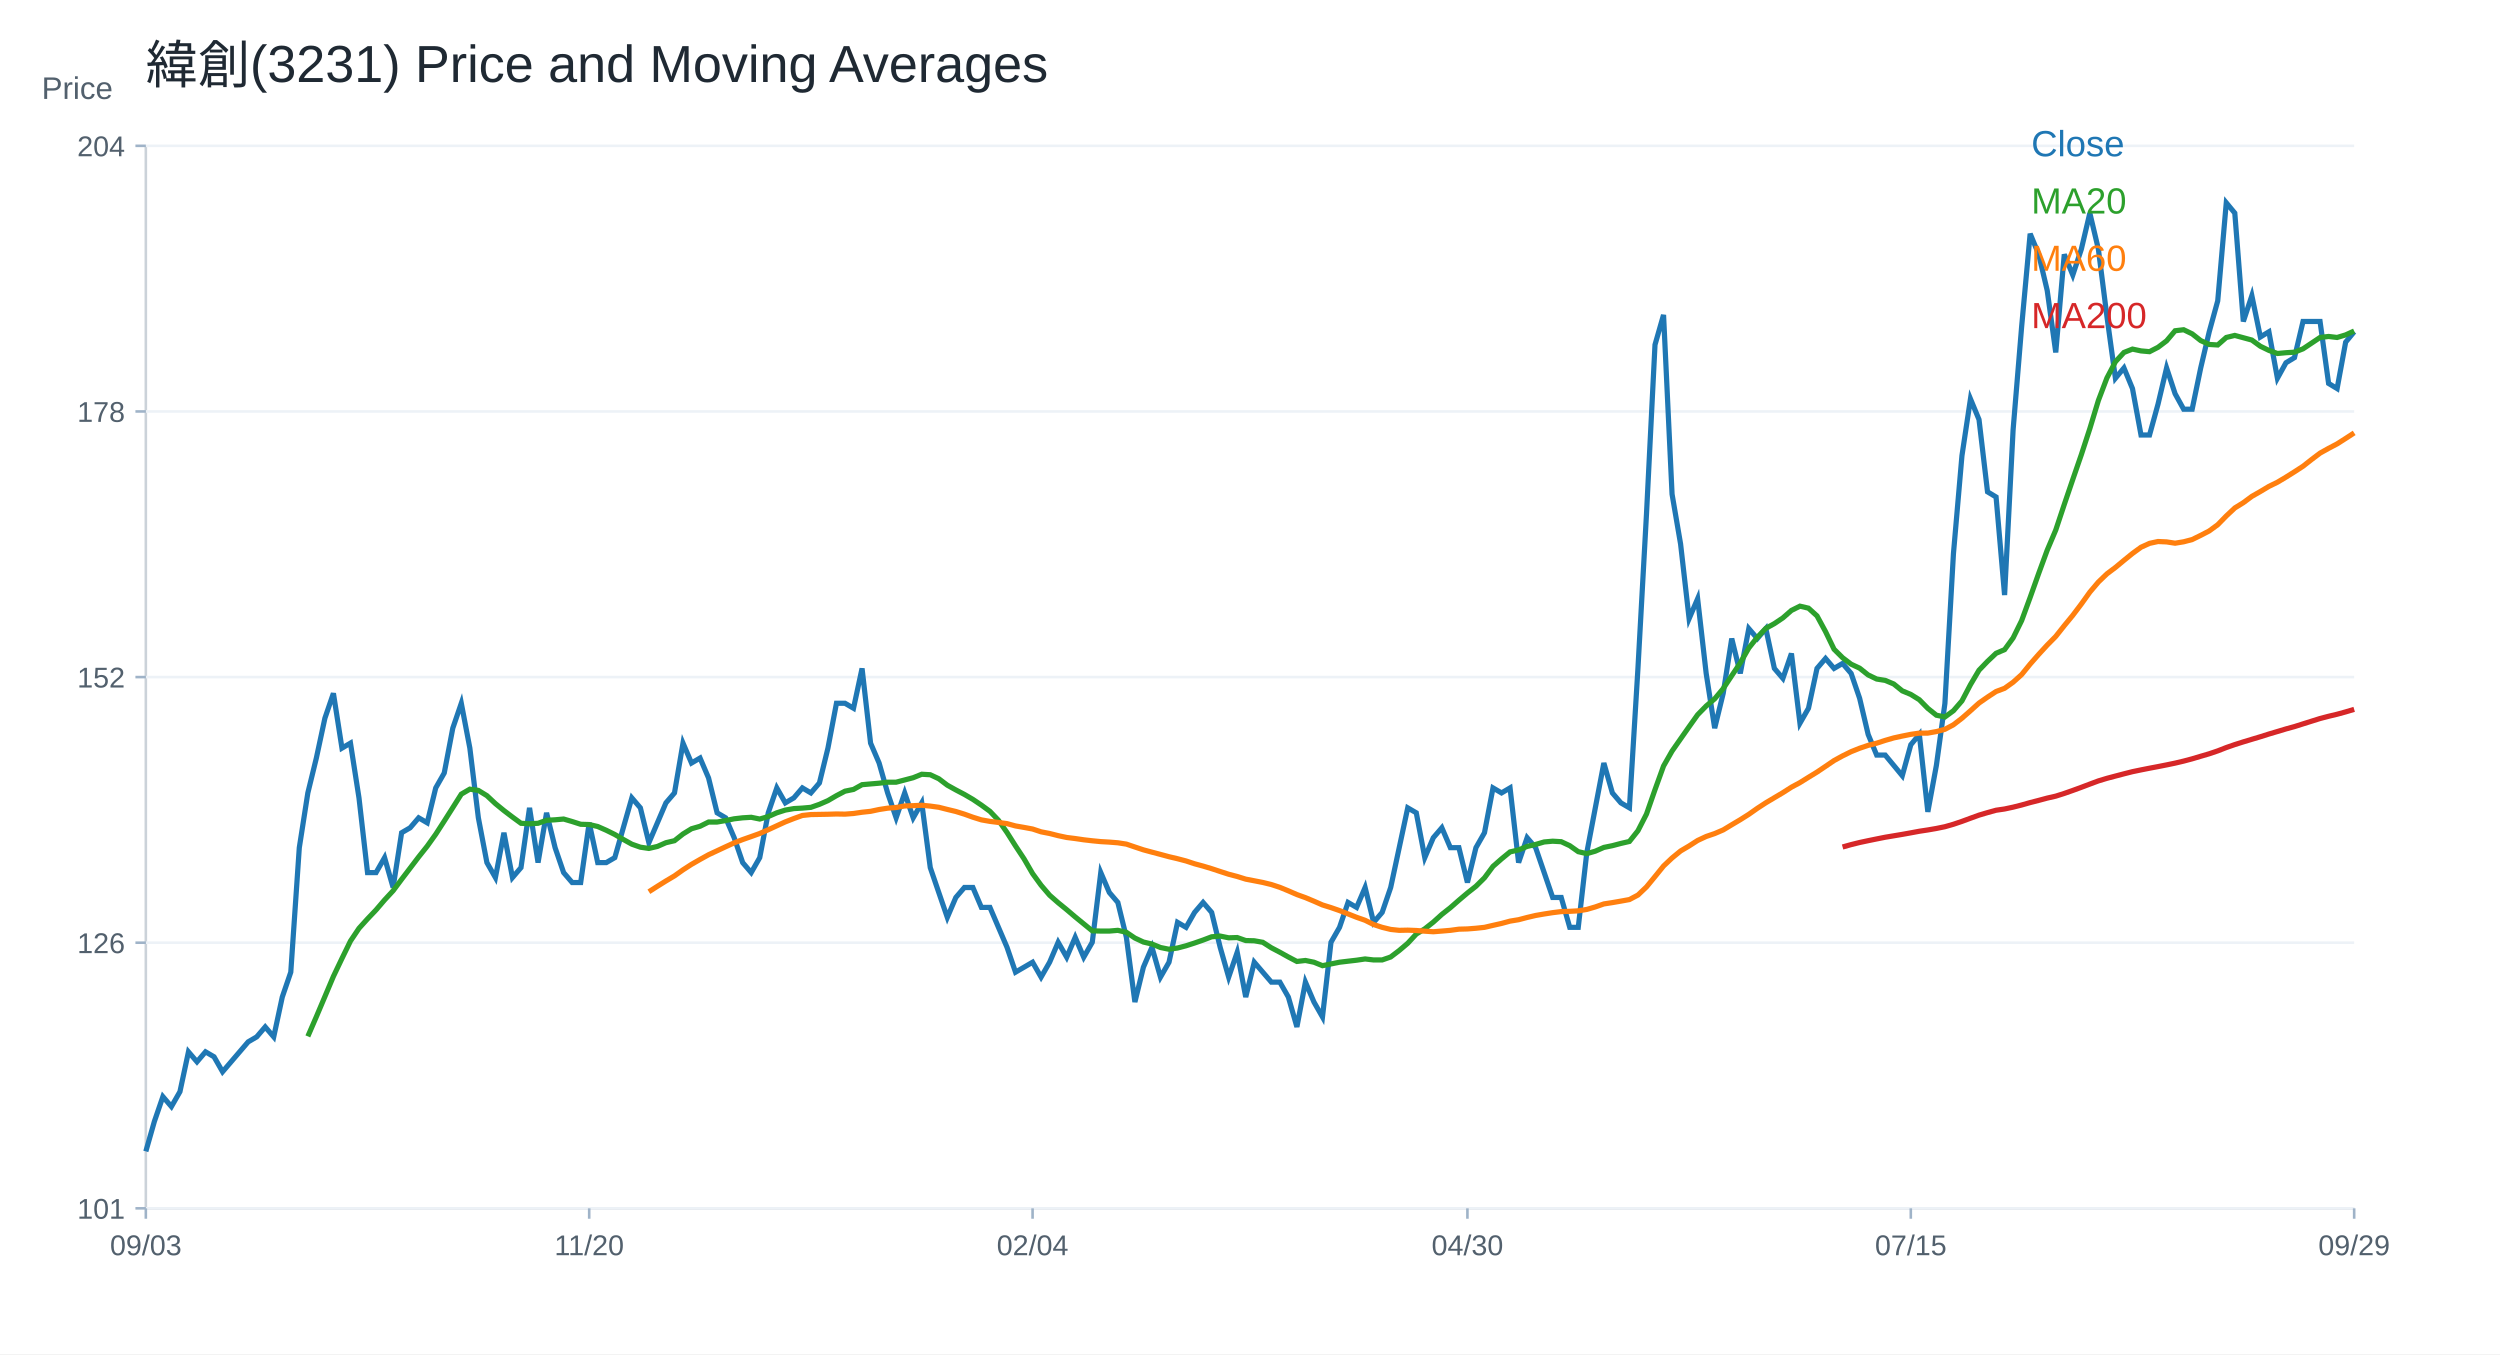
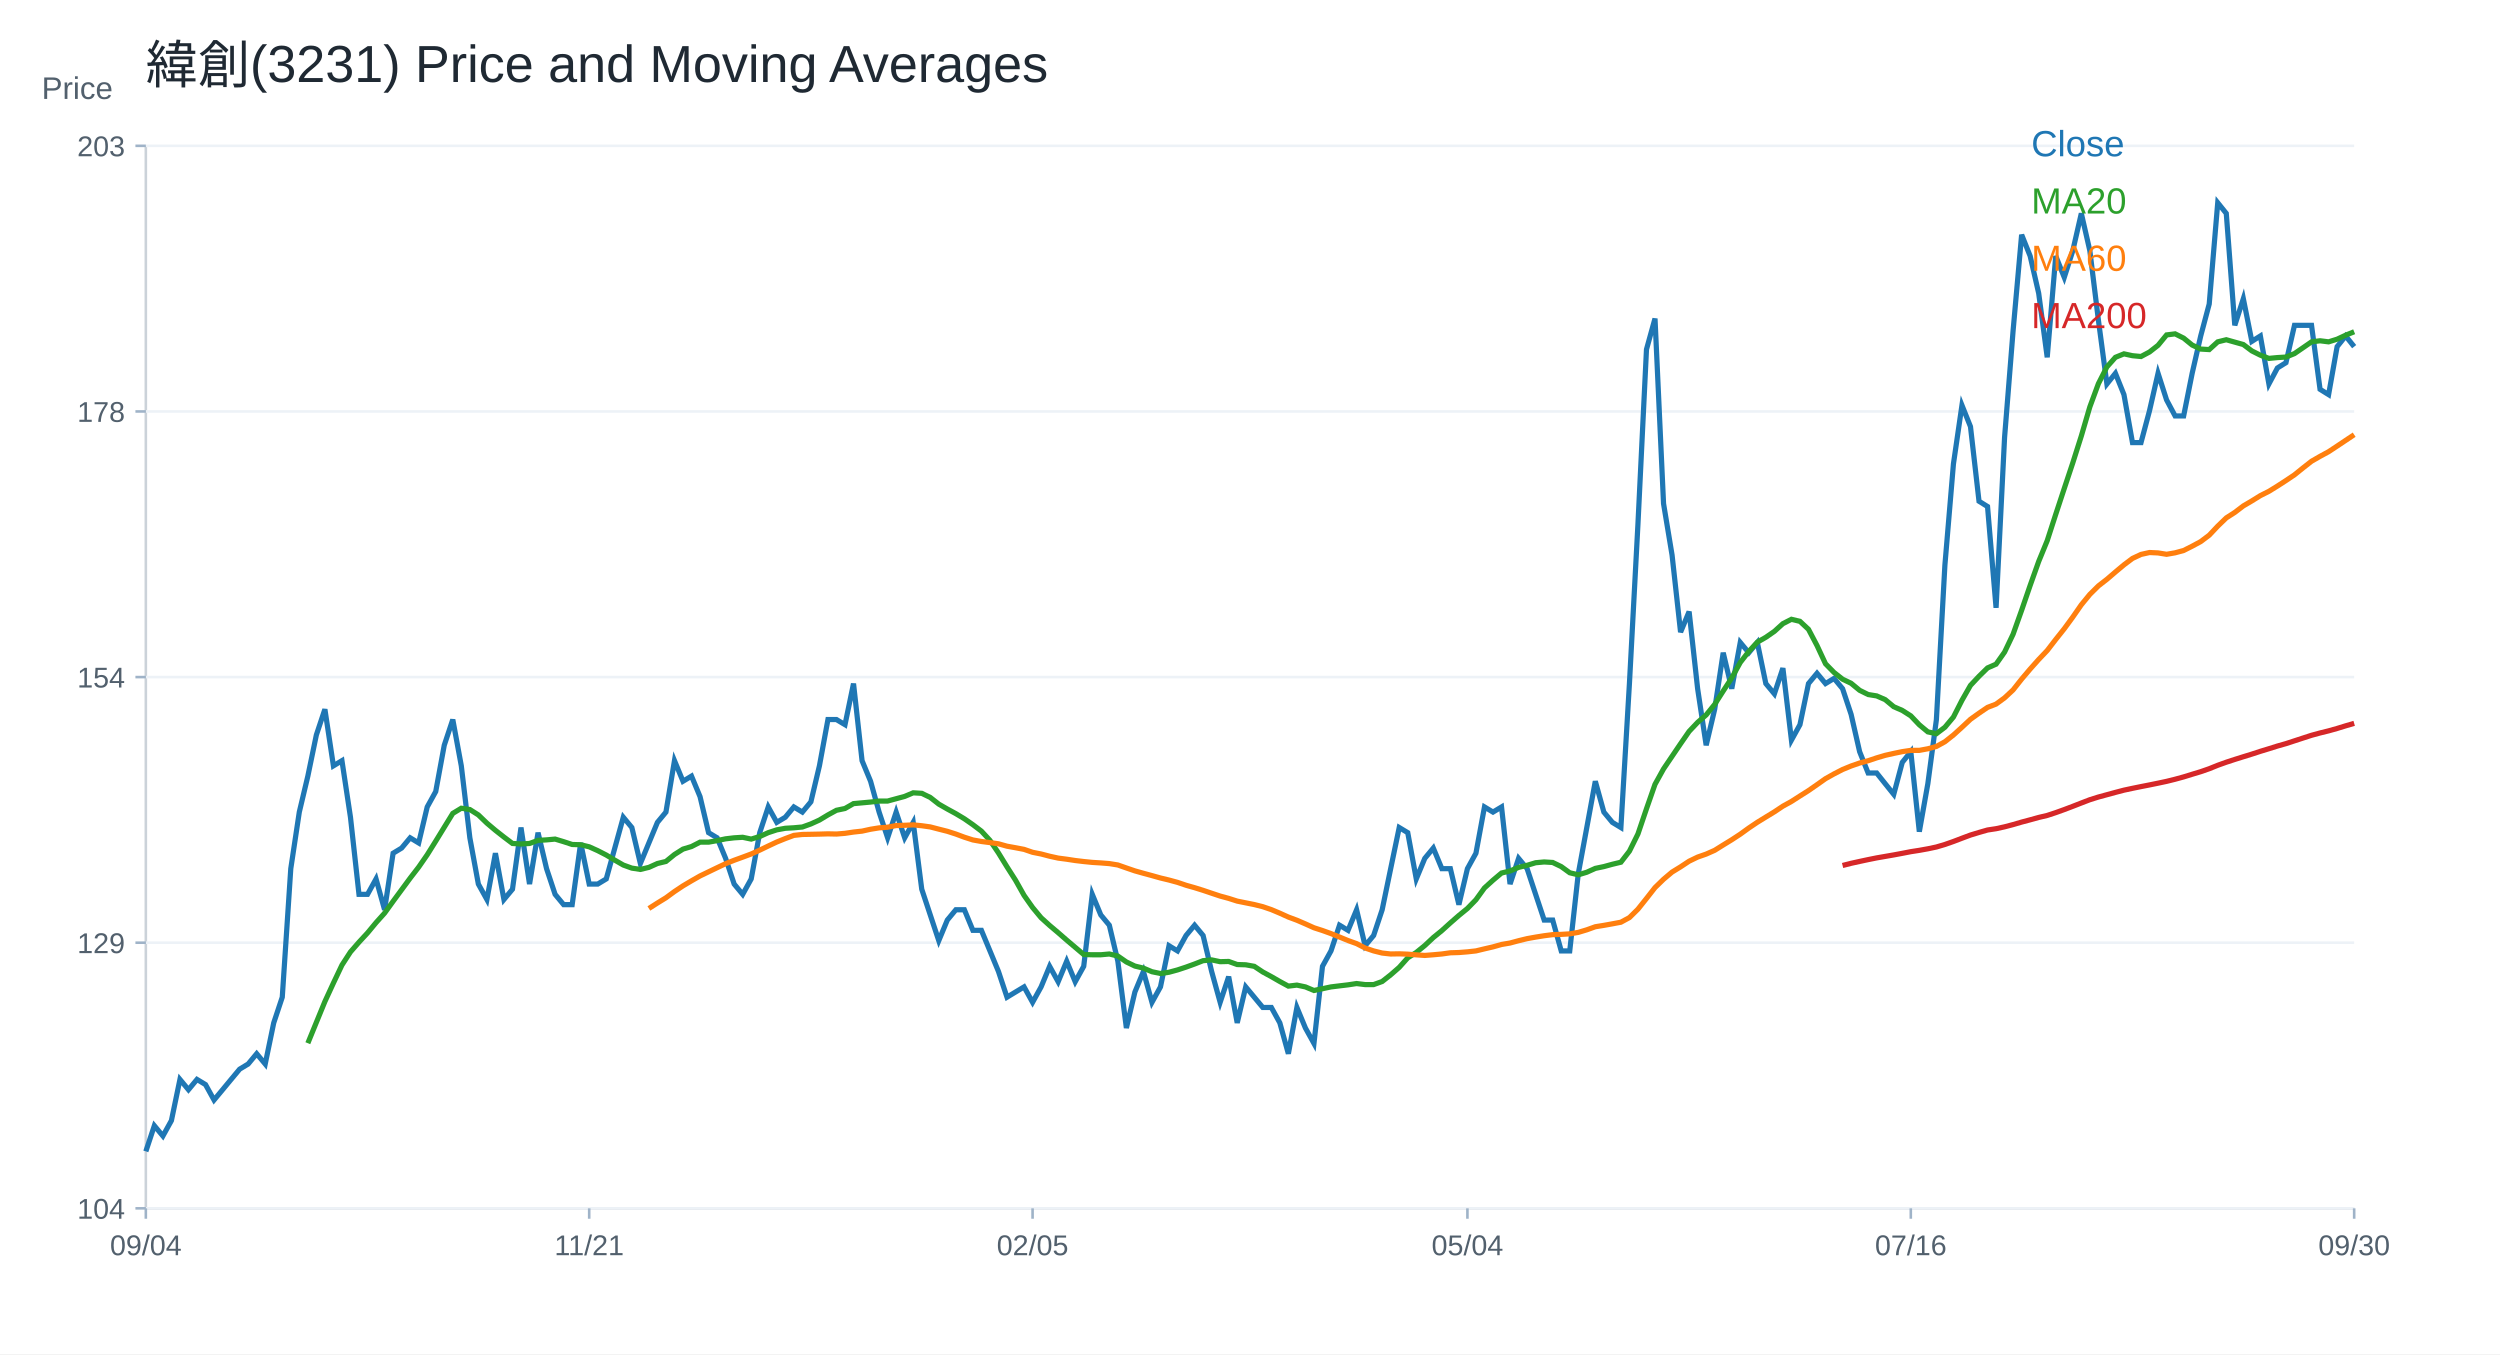
<svg xmlns="http://www.w3.org/2000/svg" width="960" height="520" viewBox="0 0 960 520">
  <rect width="100%" height="100%" fill="white" />
  <text x="56.00" y="32.00" font-size="20" font-family="Arial" fill="#1f2933" text-anchor="start">緯創(3231) Price and Moving Averages</text>
  <line x1="56" y1="464" x2="904" y2="464" stroke="#cbd2d9" />
  <line x1="56" y1="56" x2="56" y2="464" stroke="#cbd2d9" />
  <text x="16.00" y="38.00" font-size="12" font-family="Arial" fill="#52606d" text-anchor="start">Price</text>
  <line x1="56" y1="464.00" x2="904" y2="464.00" stroke="#edf2f7" />
  <line x1="52" y1="464.00" x2="56" y2="464.00" stroke="#9fb3c8" />
-   <text x="48.00" y="468.00" font-size="11" font-family="Arial" fill="#52606d" text-anchor="end">101</text>
+   <text x="48.00" y="468.00" font-size="11" font-family="Arial" fill="#52606d" text-anchor="end">104</text>
  <line x1="56" y1="362.00" x2="904" y2="362.00" stroke="#edf2f7" />
  <line x1="52" y1="362.00" x2="56" y2="362.00" stroke="#9fb3c8" />
-   <text x="48.00" y="366.00" font-size="11" font-family="Arial" fill="#52606d" text-anchor="end">126</text>
+   <text x="48.00" y="366.00" font-size="11" font-family="Arial" fill="#52606d" text-anchor="end">129</text>
  <line x1="56" y1="260.00" x2="904" y2="260.00" stroke="#edf2f7" />
  <line x1="52" y1="260.00" x2="56" y2="260.00" stroke="#9fb3c8" />
-   <text x="48.00" y="264.00" font-size="11" font-family="Arial" fill="#52606d" text-anchor="end">152</text>
+   <text x="48.00" y="264.00" font-size="11" font-family="Arial" fill="#52606d" text-anchor="end">154</text>
  <line x1="56" y1="158.00" x2="904" y2="158.00" stroke="#edf2f7" />
  <line x1="52" y1="158.00" x2="56" y2="158.00" stroke="#9fb3c8" />
  <text x="48.00" y="162.00" font-size="11" font-family="Arial" fill="#52606d" text-anchor="end">178</text>
  <line x1="56" y1="56.00" x2="904" y2="56.00" stroke="#edf2f7" />
  <line x1="52" y1="56.00" x2="56" y2="56.00" stroke="#9fb3c8" />
-   <text x="48.00" y="60.00" font-size="11" font-family="Arial" fill="#52606d" text-anchor="end">204</text>
+   <text x="48.00" y="60.00" font-size="11" font-family="Arial" fill="#52606d" text-anchor="end">203</text>
  <line x1="56.00" y1="464" x2="56.00" y2="468" stroke="#9fb3c8" />
-   <text x="56.00" y="482.00" font-size="11" font-family="Arial" fill="#52606d" text-anchor="middle">09/03</text>
+   <text x="56.00" y="482.00" font-size="11" font-family="Arial" fill="#52606d" text-anchor="middle">09/04</text>
  <line x1="226.25" y1="464" x2="226.25" y2="468" stroke="#9fb3c8" />
-   <text x="226.25" y="482.00" font-size="11" font-family="Arial" fill="#52606d" text-anchor="middle">11/20</text>
+   <text x="226.25" y="482.00" font-size="11" font-family="Arial" fill="#52606d" text-anchor="middle">11/21</text>
  <line x1="396.51" y1="464" x2="396.51" y2="468" stroke="#9fb3c8" />
-   <text x="396.51" y="482.00" font-size="11" font-family="Arial" fill="#52606d" text-anchor="middle">02/04</text>
+   <text x="396.51" y="482.00" font-size="11" font-family="Arial" fill="#52606d" text-anchor="middle">02/05</text>
  <line x1="563.49" y1="464" x2="563.49" y2="468" stroke="#9fb3c8" />
-   <text x="563.49" y="482.00" font-size="11" font-family="Arial" fill="#52606d" text-anchor="middle">04/30</text>
+   <text x="563.49" y="482.00" font-size="11" font-family="Arial" fill="#52606d" text-anchor="middle">05/04</text>
  <line x1="733.75" y1="464" x2="733.75" y2="468" stroke="#9fb3c8" />
-   <text x="733.75" y="482.00" font-size="11" font-family="Arial" fill="#52606d" text-anchor="middle">07/15</text>
+   <text x="733.75" y="482.00" font-size="11" font-family="Arial" fill="#52606d" text-anchor="middle">07/16</text>
  <line x1="904.00" y1="464" x2="904.00" y2="468" stroke="#9fb3c8" />
-   <text x="904.00" y="482.00" font-size="11" font-family="Arial" fill="#52606d" text-anchor="middle">09/29</text>
-   <polyline fill="none" stroke="#1f77b4" stroke-width="2" points="56.00,442.14 59.27,430.67 62.55,421.11 65.82,424.93 69.10,419.20 72.37,403.90 75.64,407.73 78.92,403.90 82.19,405.81 85.47,411.55 88.74,407.73 92.02,403.90 95.29,400.08 98.56,398.17 101.84,394.34 105.11,398.17 108.39,382.87 111.66,373.31 114.93,325.51 118.21,304.48 121.48,291.09 124.76,275.80 128.03,266.23 131.31,287.27 134.58,285.36 137.85,306.39 141.13,335.07 144.40,335.07 147.68,329.33 150.95,340.80 154.22,319.77 157.50,317.86 160.77,314.04 164.05,315.95 167.32,302.56 170.59,296.83 173.87,279.62 177.14,270.06 180.42,287.27 183.69,314.04 186.97,331.24 190.24,336.98 193.51,319.77 196.79,336.98 200.06,333.16 203.34,310.21 206.61,331.24 209.88,312.12 213.16,325.51 216.43,335.07 219.71,338.89 222.98,338.89 226.25,315.95 229.53,331.24 232.80,331.24 236.08,329.33 239.35,317.86 242.63,306.39 245.90,310.21 249.17,323.60 252.45,315.95 255.72,308.30 259.00,304.48 262.27,285.36 265.54,293.00 268.82,291.09 272.09,298.74 275.37,312.12 278.64,314.04 281.92,321.68 285.19,331.24 288.46,335.07 291.74,329.33 295.01,312.12 298.29,302.56 301.56,308.30 304.83,306.39 308.11,302.56 311.38,304.48 314.66,300.65 317.93,287.27 321.20,270.06 324.48,270.06 327.75,271.97 331.03,256.67 334.30,285.36 337.58,293.00 340.85,304.48 344.12,314.04 347.40,304.48 350.67,314.04 353.95,308.30 357.22,333.16 360.49,342.72 363.77,352.28 367.04,344.63 370.32,340.80 373.59,340.80 376.86,348.45 380.14,348.45 383.41,356.10 386.69,363.75 389.96,373.31 393.24,371.40 396.51,369.49 399.78,375.22 403.06,369.49 406.33,361.84 409.61,367.57 412.88,359.93 416.15,367.57 419.43,361.84 422.70,335.07 425.98,342.72 429.25,346.54 432.53,359.93 435.80,384.78 439.07,371.40 442.35,363.75 445.62,375.22 448.90,369.49 452.17,354.19 455.44,356.10 458.72,350.36 461.99,346.54 465.27,350.36 468.54,363.75 471.81,375.22 475.09,365.66 478.36,382.87 481.64,369.49 484.91,373.31 488.19,377.13 491.46,377.13 494.73,382.87 498.01,394.34 501.28,377.13 504.56,384.78 507.83,390.52 511.10,361.84 514.38,356.10 517.65,346.54 520.93,348.45 524.20,340.80 527.47,354.19 530.75,350.36 534.02,340.80 537.30,325.51 540.57,310.21 543.85,312.12 547.12,329.33 550.39,321.68 553.67,317.86 556.94,325.51 560.22,325.51 563.49,338.89 566.76,325.51 570.04,319.77 573.31,302.56 576.59,304.48 579.86,302.56 583.14,331.24 586.41,321.68 589.68,325.51 592.96,335.07 596.23,344.63 599.51,344.63 602.78,356.10 606.05,356.10 609.33,327.42 612.60,310.21 615.88,293.00 619.15,304.48 622.42,308.30 625.70,310.21 628.97,256.67 632.25,197.40 635.52,132.39 638.80,120.92 642.07,189.75 645.34,208.87 648.62,237.55 651.89,229.91 655.17,258.59 658.44,279.62 661.71,266.23 664.99,245.20 668.26,258.59 671.54,241.38 674.81,245.20 678.08,241.38 681.36,256.67 684.63,260.50 687.91,250.94 691.18,277.71 694.46,271.97 697.73,256.67 701.00,252.85 704.28,256.67 707.55,254.76 710.83,258.59 714.10,268.15 717.37,282.02 720.65,289.95 723.92,289.95 727.20,293.91 730.47,297.88 733.75,285.98 737.02,282.02 740.29,311.75 743.57,293.91 746.84,270.13 750.12,212.64 753.39,174.98 756.66,153.18 759.94,161.11 763.21,188.86 766.49,190.84 769.76,228.50 773.03,165.07 776.31,125.43 779.58,89.75 782.86,97.68 786.13,111.55 789.41,135.34 792.68,97.68 795.95,105.61 799.23,95.70 802.50,81.82 805.78,95.70 809.05,121.46 812.32,145.25 815.60,141.29 818.87,149.21 822.15,167.05 825.42,167.05 828.69,155.16 831.97,141.29 835.24,151.20 838.52,157.14 841.79,157.14 845.07,141.29 848.34,127.41 851.61,115.52 854.89,77.86 858.16,81.82 861.44,123.45 864.71,113.54 867.98,129.39 871.26,127.41 874.53,145.25 877.81,139.30 881.08,137.32 884.36,123.45 887.63,123.45 890.90,123.45 894.18,147.23 897.45,149.21 900.73,131.38 904.00,127.41" />
+   <text x="904.00" y="482.00" font-size="11" font-family="Arial" fill="#52606d" text-anchor="middle">09/30</text>
+   <polyline fill="none" stroke="#1f77b4" stroke-width="2" points="56.00,442.14 59.27,432.27 62.55,436.22 65.82,430.30 69.10,414.50 72.37,418.45 75.64,414.50 78.92,416.48 82.19,422.40 85.47,418.45 88.74,414.50 92.02,410.56 95.29,408.58 98.56,404.63 101.84,408.58 105.11,392.79 108.39,382.92 111.66,333.56 114.93,311.84 118.21,298.03 121.48,282.23 124.76,272.36 128.03,294.08 131.31,292.10 134.58,313.82 137.85,343.43 141.13,343.43 144.40,337.51 147.68,349.35 150.95,327.64 154.22,325.66 157.50,321.72 160.77,323.69 164.05,309.87 167.32,303.95 170.59,286.18 173.87,276.31 177.14,294.08 180.42,321.72 183.69,339.48 186.97,345.41 190.24,327.64 193.51,345.41 196.79,341.46 200.06,317.77 203.34,339.48 206.61,319.74 209.88,333.56 213.16,343.43 216.43,347.38 219.71,347.38 222.98,323.69 226.25,339.48 229.53,339.48 232.80,337.51 236.08,325.66 239.35,313.82 242.63,317.77 245.90,331.59 249.17,323.69 252.45,315.79 255.72,311.84 259.00,292.10 262.27,300.00 265.54,298.03 268.82,305.92 272.09,319.74 275.37,321.72 278.64,329.61 281.92,339.48 285.19,343.43 288.46,337.51 291.74,319.74 295.01,309.87 298.29,315.79 301.56,313.82 304.83,309.87 308.11,311.84 311.38,307.90 314.66,294.08 317.93,276.31 321.20,276.31 324.48,278.28 327.75,262.49 331.03,292.10 334.30,300.00 337.58,311.84 340.85,321.72 344.12,311.84 347.40,321.72 350.67,315.79 353.95,341.46 357.22,351.33 360.49,361.20 363.77,353.30 367.04,349.35 370.32,349.35 373.59,357.25 376.86,357.25 380.14,365.15 383.41,373.05 386.69,382.92 389.96,380.94 393.24,378.97 396.51,384.89 399.78,378.97 403.06,371.07 406.33,376.99 409.61,369.10 412.88,376.99 416.15,371.07 419.43,343.43 422.70,351.33 425.98,355.28 429.25,369.10 432.53,394.76 435.80,380.94 439.07,373.05 442.35,384.89 445.62,378.97 448.90,363.17 452.17,365.15 455.44,359.23 458.72,355.28 461.99,359.23 465.27,373.05 468.54,384.89 471.81,375.02 475.09,392.79 478.36,378.97 481.64,382.92 484.91,386.86 488.19,386.86 491.46,392.79 494.73,404.63 498.01,386.86 501.28,394.76 504.56,400.68 507.83,371.07 511.10,365.15 514.38,355.28 517.65,357.25 520.93,349.35 524.20,363.17 527.47,359.23 530.75,349.35 534.02,333.56 537.30,317.77 540.57,319.74 543.85,337.51 547.12,329.61 550.39,325.66 553.67,333.56 556.94,333.56 560.22,347.38 563.49,333.56 566.76,327.64 570.04,309.87 573.31,311.84 576.59,309.87 579.86,339.48 583.14,329.61 586.41,333.56 589.68,343.43 592.96,353.30 596.23,353.30 599.51,365.15 602.78,365.15 606.05,335.54 609.33,317.77 612.60,300.00 615.88,311.84 619.15,315.79 622.42,317.77 625.70,262.49 628.97,201.29 632.25,134.17 635.52,122.32 638.80,193.39 642.07,213.13 645.34,242.75 648.62,234.85 651.89,264.46 655.17,286.18 658.44,272.36 661.71,250.64 664.99,264.46 668.26,246.70 671.54,250.64 674.81,246.70 678.08,262.49 681.36,266.44 684.63,256.57 687.91,284.21 691.18,278.28 694.46,262.49 697.73,258.54 701.00,262.49 704.28,260.51 707.55,264.46 710.83,274.33 714.10,288.66 717.37,296.84 720.65,296.84 723.92,300.94 727.20,305.03 730.47,292.75 733.75,288.66 737.02,319.36 740.29,300.94 743.57,276.38 746.84,217.03 750.12,178.14 753.39,155.63 756.66,163.81 759.94,192.47 763.21,194.51 766.49,233.40 769.76,167.91 773.03,126.98 776.31,90.14 779.58,98.32 782.86,112.65 786.13,137.21 789.41,98.32 792.68,106.51 795.95,96.28 799.23,81.95 802.50,96.28 805.78,122.88 809.05,147.44 812.32,143.35 815.60,151.54 818.87,169.95 822.15,169.95 825.42,157.68 828.69,143.35 831.97,153.58 835.24,159.72 838.52,159.72 841.79,143.35 845.07,129.02 848.34,116.74 851.61,77.86 854.89,81.95 858.16,124.93 861.44,114.70 864.71,131.07 867.98,129.02 871.26,147.44 874.53,141.30 877.81,139.26 881.08,124.93 884.36,124.93 887.63,124.93 890.90,149.49 894.18,151.54 897.45,133.12 900.73,129.02 904.00,133.12" />
  <text x="780.00" y="60.00" font-size="14" font-family="Arial" fill="#1f77b4" text-anchor="start">Close</text>
-   <polyline fill="none" stroke="#2ca02c" stroke-width="2" points="118.21,397.97 121.48,390.42 124.76,382.68 128.03,374.93 131.31,368.05 134.58,361.36 137.85,356.48 141.13,352.85 144.40,349.41 147.68,345.58 150.95,342.05 154.22,337.65 157.50,333.35 160.77,329.05 164.05,324.93 167.32,320.35 170.59,315.28 173.87,310.12 177.14,304.95 180.42,303.04 183.69,303.52 186.97,305.53 190.24,308.59 193.51,311.26 196.79,313.75 200.06,316.14 203.34,316.33 206.61,316.14 209.88,314.99 213.16,314.80 216.43,314.51 219.71,315.47 222.98,316.52 226.25,316.62 229.53,317.38 232.80,318.82 236.08,320.44 239.35,322.35 242.63,324.17 245.90,325.32 249.17,325.80 252.45,325.03 255.72,323.60 259.00,322.83 262.27,320.25 265.54,318.24 268.82,317.29 272.09,315.66 275.37,315.66 278.64,315.09 281.92,314.42 285.19,314.04 288.46,313.84 291.74,314.51 295.01,313.56 298.29,312.12 301.56,311.07 304.83,310.50 308.11,310.31 311.38,310.02 314.66,308.87 317.93,307.44 321.20,305.53 324.48,303.81 327.75,303.14 331.03,301.32 334.30,301.03 337.58,300.75 340.85,300.36 344.12,300.36 347.40,299.50 350.67,298.64 353.95,297.31 357.22,297.50 360.49,299.03 363.77,301.51 367.04,303.33 370.32,305.05 373.59,306.96 376.86,309.16 380.14,311.55 383.41,314.99 386.69,319.68 389.96,324.84 393.24,329.81 396.51,335.45 399.78,339.94 403.06,343.77 406.33,346.64 409.61,349.31 412.88,352.09 416.15,354.76 419.43,357.44 422.70,357.53 425.98,357.53 429.25,357.25 432.53,358.01 435.80,360.21 439.07,361.74 442.35,362.51 445.62,363.84 448.90,364.51 452.17,364.04 455.44,363.18 458.72,362.12 461.99,360.98 465.27,359.73 468.54,359.45 471.81,360.12 475.09,360.02 478.36,361.17 481.64,361.26 484.91,361.84 488.19,363.94 491.46,365.66 494.73,367.48 498.01,369.20 501.28,368.82 504.56,369.49 507.83,370.82 511.10,370.15 514.38,369.49 517.65,369.10 520.93,368.72 524.20,368.24 527.47,368.62 530.75,368.62 534.02,367.48 537.30,364.99 540.57,362.22 543.85,358.68 547.12,356.67 550.39,354.09 553.67,351.13 556.94,348.55 560.22,345.68 563.49,342.91 566.76,340.33 570.04,337.08 573.31,332.68 576.59,329.81 579.86,327.13 583.14,326.37 586.41,325.03 589.68,324.27 592.96,323.31 596.23,323.02 599.51,323.21 602.78,324.74 606.05,327.04 609.33,327.80 612.60,326.85 615.88,325.41 619.15,324.74 622.42,323.88 625.70,323.12 628.97,319.01 632.25,312.60 635.52,303.23 638.80,294.15 642.07,288.41 645.34,283.73 648.62,279.05 651.89,274.46 655.17,271.11 658.44,268.34 661.71,264.42 664.99,259.45 668.26,254.57 671.54,248.84 674.81,244.72 678.08,241.28 681.36,239.47 684.63,237.27 687.91,234.40 691.18,232.77 694.46,233.54 697.73,236.50 701.00,242.53 704.28,249.31 707.55,252.56 710.83,255.05 714.10,256.58 717.37,259.18 720.65,260.75 723.92,261.27 727.20,262.65 730.47,265.29 733.75,266.66 737.02,268.69 740.29,272.02 743.57,274.64 746.84,275.32 750.12,272.92 753.39,269.13 756.66,262.90 759.94,257.36 763.21,253.96 766.49,250.86 769.76,249.46 773.03,244.97 776.31,238.31 779.58,229.39 782.86,220.18 786.13,211.26 789.41,203.53 792.68,193.71 795.95,184.10 799.23,174.59 802.50,164.58 805.78,153.77 809.05,145.15 812.32,138.91 815.60,135.34 818.87,134.05 822.15,134.75 825.42,135.04 828.69,133.36 831.97,130.88 835.24,127.01 838.52,126.62 841.79,128.20 845.07,130.78 848.34,132.27 851.61,132.47 854.89,129.59 858.16,128.80 861.44,129.69 864.71,130.58 867.98,132.96 871.26,134.55 874.53,135.74 877.81,135.44 881.08,135.24 884.36,133.95 887.63,131.77 890.90,129.59 894.18,129.20 897.45,129.59 900.73,128.60 904.00,127.11" />
+   <polyline fill="none" stroke="#2ca02c" stroke-width="2" points="118.21,400.59 121.48,392.59 124.76,384.59 128.03,377.49 131.31,370.58 134.58,365.54 137.85,361.79 141.13,358.24 144.40,354.29 147.68,350.64 150.95,346.10 154.22,341.66 157.50,337.21 160.77,332.97 164.05,328.23 167.32,323.00 170.59,317.67 173.87,312.34 177.14,310.36 180.42,310.86 183.69,312.93 186.97,316.09 190.24,318.85 193.51,321.42 196.79,323.89 200.06,324.08 203.34,323.89 206.61,322.70 209.88,322.51 213.16,322.21 216.43,323.20 219.71,324.28 222.98,324.38 226.25,325.17 229.53,326.65 232.80,328.33 236.08,330.30 239.35,332.18 242.63,333.36 245.90,333.86 249.17,333.07 252.45,331.59 255.72,330.80 259.00,328.13 262.27,326.06 265.54,325.07 268.82,323.39 272.09,323.39 275.37,322.80 278.64,322.11 281.92,321.72 285.19,321.52 288.46,322.21 291.74,321.22 295.01,319.74 298.29,318.66 301.56,318.06 304.83,317.87 308.11,317.57 311.38,316.39 314.66,314.90 317.93,312.93 321.20,311.15 324.48,310.46 327.75,308.59 331.03,308.29 334.30,307.99 337.58,307.60 340.85,307.60 344.12,306.71 347.40,305.82 350.67,304.44 353.95,304.64 357.22,306.22 360.49,308.78 363.77,310.66 367.04,312.44 370.32,314.41 373.59,316.68 376.86,319.15 380.14,322.70 383.41,327.54 386.69,332.87 389.96,338.00 393.24,343.83 396.51,348.47 399.78,352.41 403.06,355.38 406.33,358.14 409.61,361.00 412.88,363.77 416.15,366.53 419.43,366.63 422.70,366.63 425.98,366.33 429.25,367.12 432.53,369.39 435.80,370.97 439.07,371.76 442.35,373.14 445.62,373.83 448.90,373.34 452.17,372.45 455.44,371.37 458.72,370.18 461.99,368.90 465.27,368.60 468.54,369.29 471.81,369.20 475.09,370.38 478.36,370.48 481.64,371.07 484.91,373.24 488.19,375.02 491.46,376.90 494.73,378.67 498.01,378.28 501.28,378.97 504.56,380.35 507.83,379.66 511.10,378.97 514.38,378.57 517.65,378.18 520.93,377.68 524.20,378.08 527.47,378.08 530.75,376.90 534.02,374.33 537.30,371.47 540.57,367.81 543.85,365.74 547.12,363.08 550.39,360.02 553.67,357.35 556.94,354.39 560.22,351.53 563.49,348.86 566.76,345.50 570.04,340.96 573.31,338.00 576.59,335.24 579.86,334.45 583.14,333.07 586.41,332.28 589.68,331.29 592.96,330.99 596.23,331.19 599.51,332.77 602.78,335.14 606.05,335.93 609.33,334.94 612.60,333.46 615.88,332.77 619.15,331.88 622.42,331.09 625.70,326.85 628.97,320.24 632.25,310.56 635.52,301.18 638.80,295.26 642.07,290.42 645.34,285.59 648.62,280.85 651.89,277.39 655.17,274.53 658.44,270.48 661.71,265.35 664.99,260.32 668.26,254.39 671.54,250.15 674.81,246.60 678.08,244.72 681.36,242.45 684.63,239.49 687.91,237.81 691.18,238.60 694.46,241.66 697.73,247.88 701.00,254.89 704.28,258.24 707.55,260.81 710.83,262.39 714.10,265.08 717.37,266.70 720.65,267.23 723.92,268.66 727.20,271.38 730.47,272.80 733.75,274.89 737.02,278.33 740.29,281.04 743.57,281.74 746.84,279.27 750.12,275.34 753.39,268.92 756.66,263.19 759.94,259.69 763.21,256.49 766.49,255.04 769.76,250.40 773.03,243.53 776.31,234.32 779.58,224.80 782.86,215.59 786.13,207.61 789.41,197.48 792.68,187.56 795.95,177.73 799.23,167.40 802.50,156.24 805.78,147.34 809.05,140.89 812.32,137.21 815.60,135.88 818.87,136.59 822.15,136.90 825.42,135.16 828.69,132.60 831.97,128.61 835.24,128.20 838.52,129.84 841.79,132.50 845.07,134.04 848.34,134.24 851.61,131.27 854.89,130.46 858.16,131.38 861.44,132.30 864.71,134.75 867.98,136.39 871.26,137.62 874.53,137.31 877.81,137.11 881.08,135.78 884.36,133.53 887.63,131.27 890.90,130.86 894.18,131.27 897.45,130.25 900.73,128.72 904.00,127.39" />
  <text x="780.00" y="82.00" font-size="14" font-family="Arial" fill="#2ca02c" text-anchor="start">MA20</text>
-   <polyline fill="none" stroke="#ff7f0e" stroke-width="2" points="249.17,342.43 252.45,340.33 255.72,338.29 259.00,336.34 262.27,334.02 265.54,331.91 268.82,330.03 272.09,328.22 275.37,326.69 278.64,325.16 281.92,323.66 285.19,322.39 288.46,321.24 291.74,320.06 295.01,318.62 298.29,317.10 301.56,315.60 304.83,314.32 308.11,313.14 311.38,312.79 314.66,312.73 317.93,312.67 321.20,312.57 324.48,312.63 327.75,312.38 331.03,311.90 334.30,311.55 337.58,310.85 340.85,310.34 344.12,310.08 347.40,309.48 350.67,309.38 353.95,309.22 357.22,309.54 360.49,309.99 363.77,310.82 367.04,311.61 370.32,312.63 373.59,313.81 376.86,314.83 380.14,315.41 383.41,315.82 386.69,316.27 389.96,317.16 393.24,317.73 396.51,318.34 399.78,319.42 403.06,320.06 406.33,320.89 409.61,321.59 412.88,322.00 416.15,322.48 419.43,322.86 422.70,323.18 425.98,323.37 429.25,323.63 432.53,324.14 435.80,325.25 439.07,326.34 442.35,327.23 445.62,328.09 448.90,328.98 452.17,329.75 455.44,330.61 458.72,331.69 461.99,332.58 465.27,333.57 468.54,334.65 471.81,335.71 475.09,336.57 478.36,337.59 481.64,338.22 484.91,338.86 488.19,339.66 491.46,340.74 494.73,342.08 498.01,343.51 501.28,344.69 504.56,346.06 507.83,347.50 511.10,348.52 514.38,349.66 517.65,350.94 520.93,352.24 524.20,353.39 527.47,355.02 530.75,356.10 534.02,356.90 537.30,357.25 540.57,357.18 543.85,357.31 547.12,357.57 550.39,357.79 553.67,357.53 556.94,357.25 560.22,356.80 563.49,356.71 566.76,356.45 570.04,356.10 573.31,355.34 576.59,354.60 579.86,353.71 583.14,353.17 586.41,352.31 589.68,351.54 592.96,350.97 596.23,350.46 599.51,350.05 602.78,349.95 606.05,349.76 609.33,349.22 612.60,348.26 615.88,347.11 619.15,346.60 622.42,346.03 625.70,345.43 628.97,343.70 632.25,340.58 635.52,336.60 638.80,332.55 642.07,329.46 645.34,326.78 648.62,324.84 651.89,322.74 655.17,321.21 658.44,320.09 661.71,318.69 664.99,316.71 668.26,314.77 671.54,312.70 674.81,310.40 678.08,308.27 681.36,306.32 684.63,304.38 687.91,302.28 691.18,300.52 694.46,298.48 697.73,296.48 701.00,294.28 704.28,292.05 707.55,290.26 710.83,288.64 714.10,287.33 717.37,286.22 720.65,285.38 723.92,284.31 727.20,283.36 730.47,282.65 733.75,281.99 737.02,281.52 740.29,281.51 743.57,280.92 746.84,280.06 750.12,278.31 753.39,275.80 756.66,272.93 759.94,269.97 763.21,267.69 766.49,265.54 769.76,264.31 773.03,261.98 776.31,259.03 779.58,255.01 782.86,251.27 786.13,247.71 789.41,244.38 792.68,240.26 795.95,236.28 799.23,231.94 802.50,227.37 805.78,223.50 809.05,220.36 812.32,217.90 815.60,215.18 818.87,212.53 822.15,210.14 825.42,208.65 828.69,207.94 831.97,208.09 835.24,208.59 838.52,208.05 841.79,207.19 845.07,205.58 848.34,203.88 851.61,201.49 854.89,198.13 858.16,195.06 861.44,193.03 864.71,190.61 867.98,188.74 871.26,186.78 874.53,185.18 877.81,183.22 881.08,181.17 884.36,179.04 887.63,176.47 890.90,174.00 894.18,172.17 897.45,170.45 900.73,168.36 904.00,166.23" />
+   <polyline fill="none" stroke="#ff7f0e" stroke-width="2" points="249.17,348.86 252.45,346.76 255.72,344.75 259.00,342.35 262.27,340.17 265.54,338.23 268.82,336.36 272.09,334.78 275.37,333.20 278.64,331.65 281.92,330.34 285.19,329.15 288.46,327.93 291.74,326.45 295.01,324.87 298.29,323.33 301.56,322.01 304.83,320.79 308.11,320.43 311.38,320.37 314.66,320.30 317.93,320.20 321.20,320.27 324.48,320.00 327.75,319.51 331.03,319.15 334.30,318.43 337.58,317.90 340.85,317.64 344.12,317.01 347.40,316.91 350.67,316.75 353.95,317.08 357.22,317.54 360.49,318.39 363.77,319.22 367.04,320.27 370.32,321.49 373.59,322.54 376.86,323.13 380.14,323.56 383.41,324.02 386.69,324.94 389.96,325.53 393.24,326.16 396.51,327.28 399.78,327.93 403.06,328.79 406.33,329.51 409.61,329.94 412.88,330.44 416.15,330.83 419.43,331.16 422.70,331.36 425.98,331.62 429.25,332.15 432.53,333.30 435.80,334.42 439.07,335.34 442.35,336.23 445.62,337.15 448.90,337.94 452.17,338.83 455.44,339.94 458.72,340.87 461.99,341.89 465.27,343.00 468.54,344.09 471.81,344.98 475.09,346.03 478.36,346.69 481.64,347.35 484.91,348.17 488.19,349.29 491.46,350.67 494.73,352.15 498.01,353.37 501.28,354.78 504.56,356.26 507.83,357.32 511.10,358.50 514.38,359.82 517.65,361.17 520.93,362.35 524.20,364.03 527.47,365.15 530.75,365.97 534.02,366.33 537.30,366.27 540.57,366.40 543.85,366.66 547.12,366.89 550.39,366.63 553.67,366.33 556.94,365.87 560.22,365.77 563.49,365.51 566.76,365.15 570.04,364.36 573.31,363.60 576.59,362.68 579.86,362.12 583.14,361.23 586.41,360.44 589.68,359.85 592.96,359.32 596.23,358.90 599.51,358.80 602.78,358.60 606.05,358.04 609.33,357.05 612.60,355.87 615.88,355.34 619.15,354.75 622.42,354.13 625.70,352.35 628.97,349.12 632.25,345.01 635.52,340.83 638.80,337.64 642.07,334.88 645.34,332.87 648.62,330.70 651.89,329.12 655.17,327.97 658.44,326.52 661.71,324.48 664.99,322.47 668.26,320.33 671.54,317.96 674.81,315.76 678.08,313.75 681.36,311.75 684.63,309.57 687.91,307.76 691.18,305.66 694.46,303.59 697.73,301.32 701.00,299.01 704.28,297.17 707.55,295.49 710.83,294.14 714.10,293.00 717.37,292.12 720.65,291.02 723.92,290.05 727.20,289.31 730.47,288.63 733.75,288.14 737.02,288.14 740.29,287.53 743.57,286.64 746.84,284.83 750.12,282.24 753.39,279.27 756.66,276.21 759.94,273.86 763.21,271.64 766.49,270.37 769.76,267.97 773.03,264.92 776.31,260.77 779.58,256.91 782.86,253.23 786.13,249.79 789.41,245.54 792.68,241.43 795.95,236.95 799.23,232.23 802.50,228.24 805.78,224.99 809.05,222.45 812.32,219.64 815.60,216.90 818.87,214.44 822.15,212.90 825.42,212.17 828.69,212.32 831.97,212.85 835.24,212.28 838.52,211.39 841.79,209.74 845.07,207.97 848.34,205.51 851.61,202.04 854.89,198.87 858.16,196.77 861.44,194.27 864.71,192.35 867.98,190.32 871.26,188.67 874.53,186.65 877.81,184.53 881.08,182.33 884.36,179.68 887.63,177.12 890.90,175.24 894.18,173.46 897.45,171.30 900.73,169.11 904.00,166.92" />
  <text x="780.00" y="104.00" font-size="14" font-family="Arial" fill="#ff7f0e" text-anchor="start">MA60</text>
-   <polyline fill="none" stroke="#d62728" stroke-width="2" points="707.55,325.25 710.83,324.33 714.10,323.52 717.37,322.82 720.65,322.15 723.92,321.50 727.20,320.95 730.47,320.40 733.75,319.81 737.02,319.20 740.29,318.70 743.57,318.13 746.84,317.46 750.12,316.52 753.39,315.41 756.66,314.20 759.94,313.01 763.21,312.04 766.49,311.13 769.76,310.65 773.03,309.95 776.31,309.12 779.58,308.19 782.86,307.35 786.13,306.47 789.41,305.72 792.68,304.68 795.95,303.53 799.23,302.33 802.50,301.09 805.78,299.87 809.05,298.88 812.32,298.01 815.60,297.15 818.87,296.32 822.15,295.64 825.42,294.99 828.69,294.37 831.97,293.72 835.24,293.04 838.52,292.26 841.79,291.39 845.07,290.41 848.34,289.45 851.61,288.34 854.89,287.06 858.16,285.92 861.44,284.88 864.71,283.89 867.98,282.91 871.26,281.87 874.53,280.90 877.81,279.91 881.08,279.01 884.36,277.97 887.63,276.94 890.90,275.91 894.18,275.05 897.45,274.27 900.73,273.37 904.00,272.39" />
+   <polyline fill="none" stroke="#d62728" stroke-width="2" points="707.55,332.35 710.83,331.51 714.10,330.79 717.37,330.09 720.65,329.43 723.92,328.86 727.20,328.29 730.47,327.68 733.75,327.04 737.02,326.53 740.29,325.94 743.57,325.25 746.84,324.28 750.12,323.13 753.39,321.88 756.66,320.66 759.94,319.66 763.21,318.72 766.49,318.22 769.76,317.50 773.03,316.64 776.31,315.68 779.58,314.81 782.86,313.90 786.13,313.13 789.41,312.05 792.68,310.87 795.95,309.63 799.23,308.35 802.50,307.09 805.78,306.06 809.05,305.17 812.32,304.28 815.60,303.42 818.87,302.72 822.15,302.05 825.42,301.41 828.69,300.74 831.97,300.04 835.24,299.23 838.52,298.33 841.79,297.32 845.07,296.33 848.34,295.19 851.61,293.87 854.89,292.69 858.16,291.62 861.44,290.59 864.71,289.58 867.98,288.51 871.26,287.51 874.53,286.48 877.81,285.55 881.08,284.48 884.36,283.41 887.63,282.35 890.90,281.46 894.18,280.65 897.45,279.73 900.73,278.72 904.00,277.76" />
  <text x="780.00" y="126.00" font-size="14" font-family="Arial" fill="#d62728" text-anchor="start">MA200</text>
</svg>
